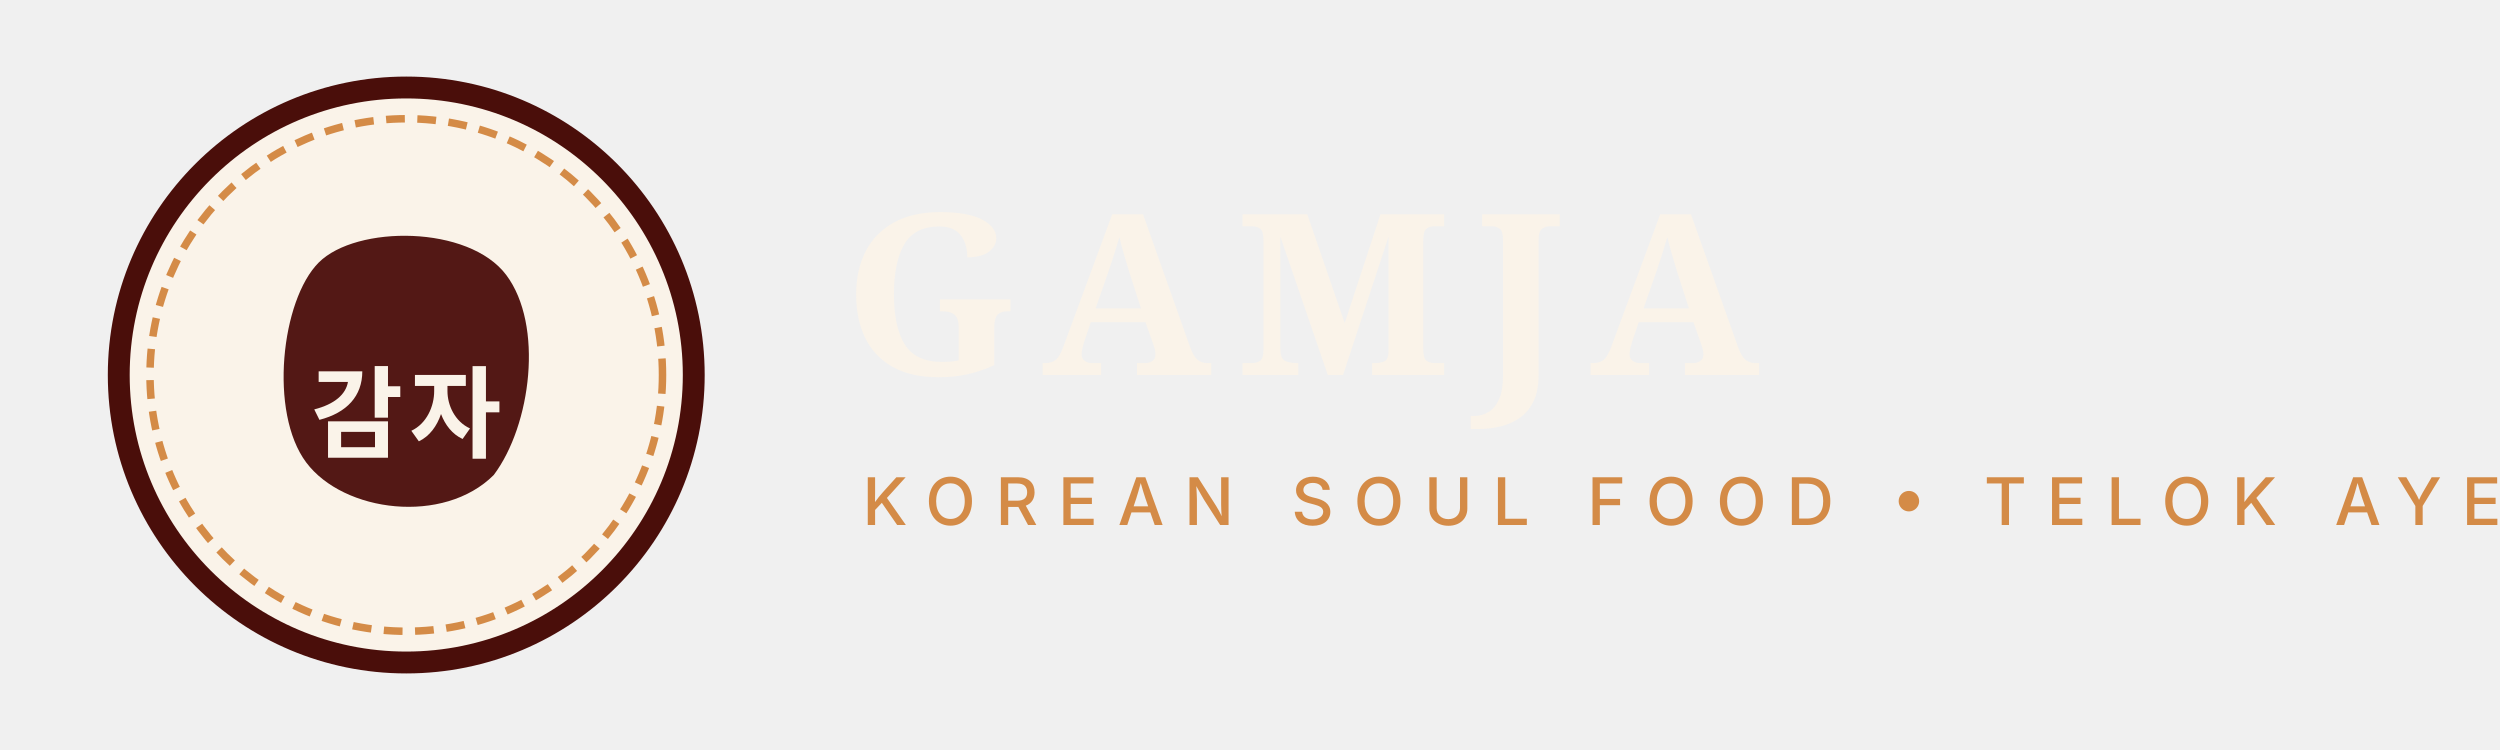
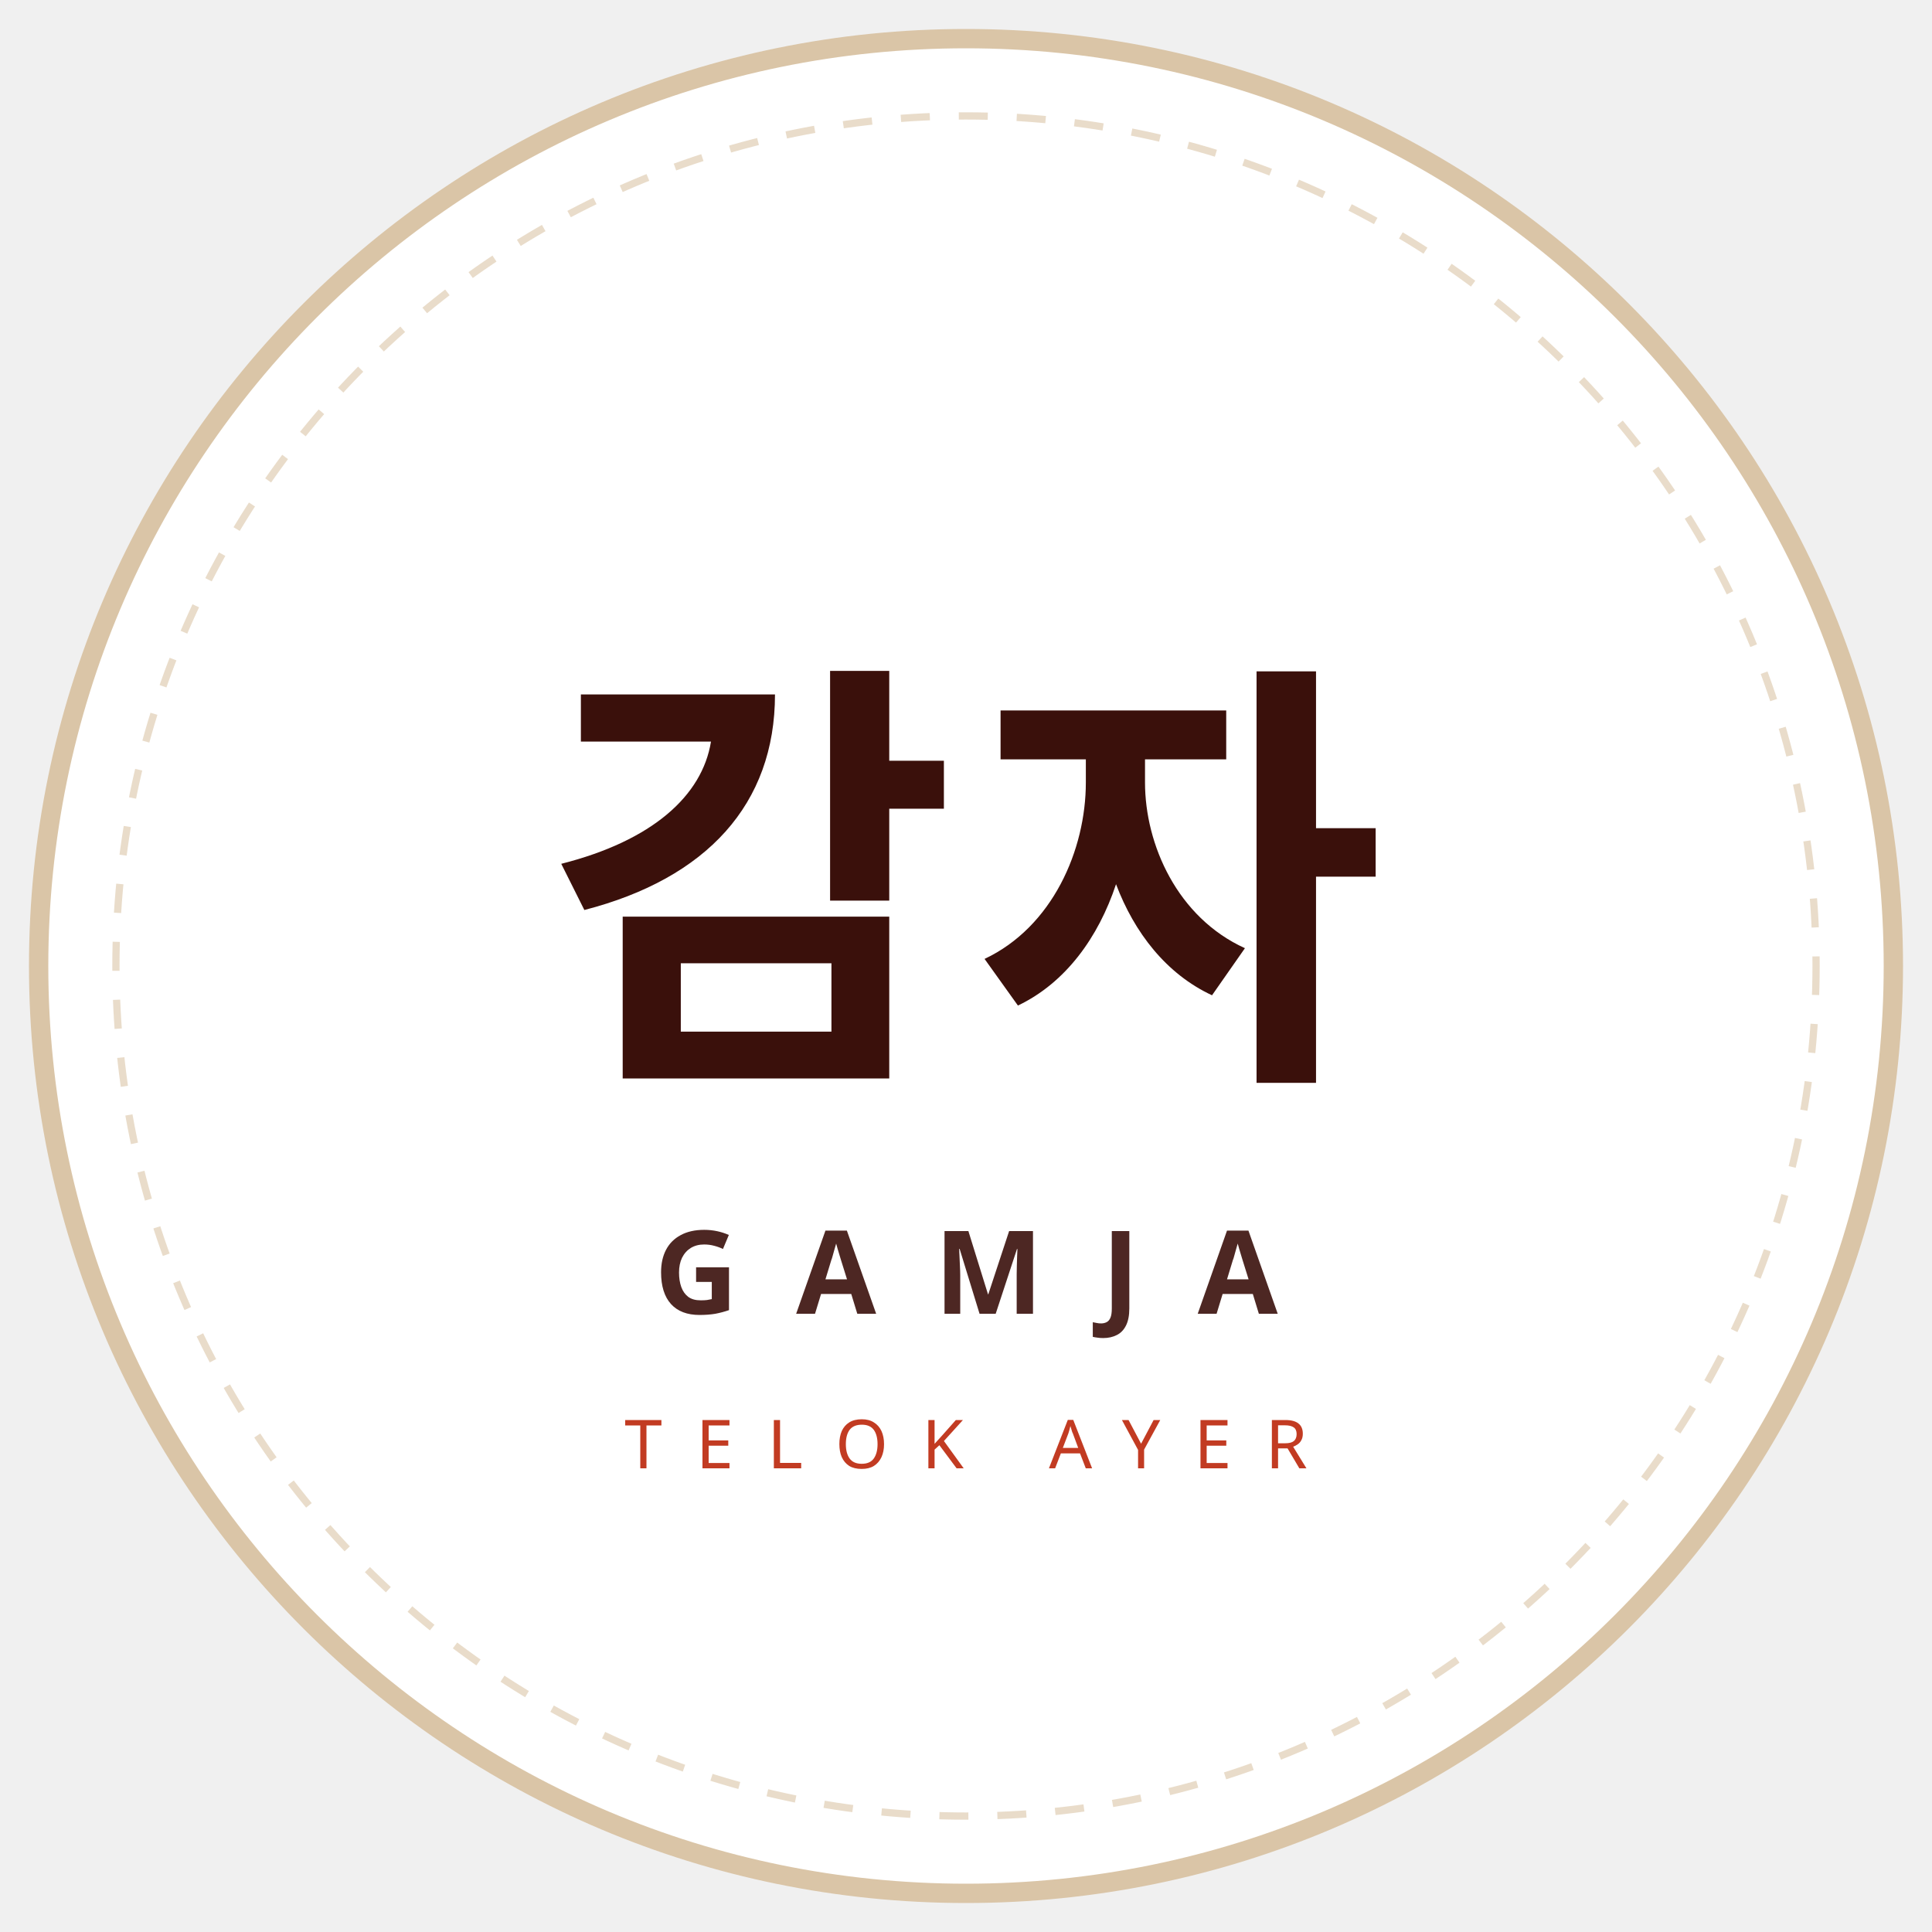
- <svg xmlns="http://www.w3.org/2000/svg" viewBox="0 0 400 120" width="100%" height="100%">
-   <g transform="translate(15, 10)">
-     <circle cx="50" cy="50" r="46" fill="#FAF3E9" stroke="#4A0E0A" stroke-width="3.5" />
-     <circle cx="50" cy="50" r="41" fill="none" stroke="#D48B47" stroke-width="1.2" stroke-dasharray="3 2" />
-     <path d="M 36 32 C 42 26, 60 26, 66 34 C 72 42, 70 58, 64 66 C 56 74, 40 72, 34 64 C 28 56, 30 38, 36 32 Z" fill="#4A0E0A" opacity="0.95" />
-     <text x="50" y="55" font-family="'Plus Jakarta Sans', -apple-system, sans-serif" font-weight="700" font-size="16" fill="#FAF3E9" text-anchor="middle" dominant-baseline="central" letter-spacing="1">감자</text>
+ <svg xmlns="http://www.w3.org/2000/svg" viewBox="0 0 200 200" width="100%" height="100%">
+   <circle cx="100" cy="100" r="96" fill="#FFFFFF" stroke="#DAC5A7" stroke-width="2" />
+   <circle cx="100" cy="100" r="88" fill="none" stroke="#DAC5A7" stroke-width="0.75" stroke-dasharray="3 3" opacity="0.6" />
+   <g fill="#3A100B" text-anchor="middle">
+     <text x="100" y="108" font-family="'Apple SD Gothic Neo', 'Noto Sans KR', 'Malgun Gothic', 'Plus Jakarta Sans', sans-serif" font-weight="900" font-size="46" letter-spacing="2">감자</text>
+     <text x="100" y="136" font-family="'Geist', 'Plus Jakarta Sans', sans-serif" font-weight="700" font-size="12" letter-spacing="6" opacity="0.9">GAMJA</text>
+     <text x="100" y="152" font-family="'Geist', sans-serif" font-weight="500" font-size="7" letter-spacing="3.5" fill="#C23B22">TELOK AYER</text>
  </g>
-   <text x="135" y="60" font-family="'Fraunces', 'Cormorant Garamond', Georgia, serif" font-weight="600" font-size="36" fill="#FAF3E9" letter-spacing="4">GAMJA</text>
-   <text x="138" y="84" font-family="'Plus Jakarta Sans', -apple-system, sans-serif" font-weight="500" font-size="10.5" fill="#D48B47" letter-spacing="3.2">KOREAN SOUL FOOD • TELOK AYER</text>
</svg>
